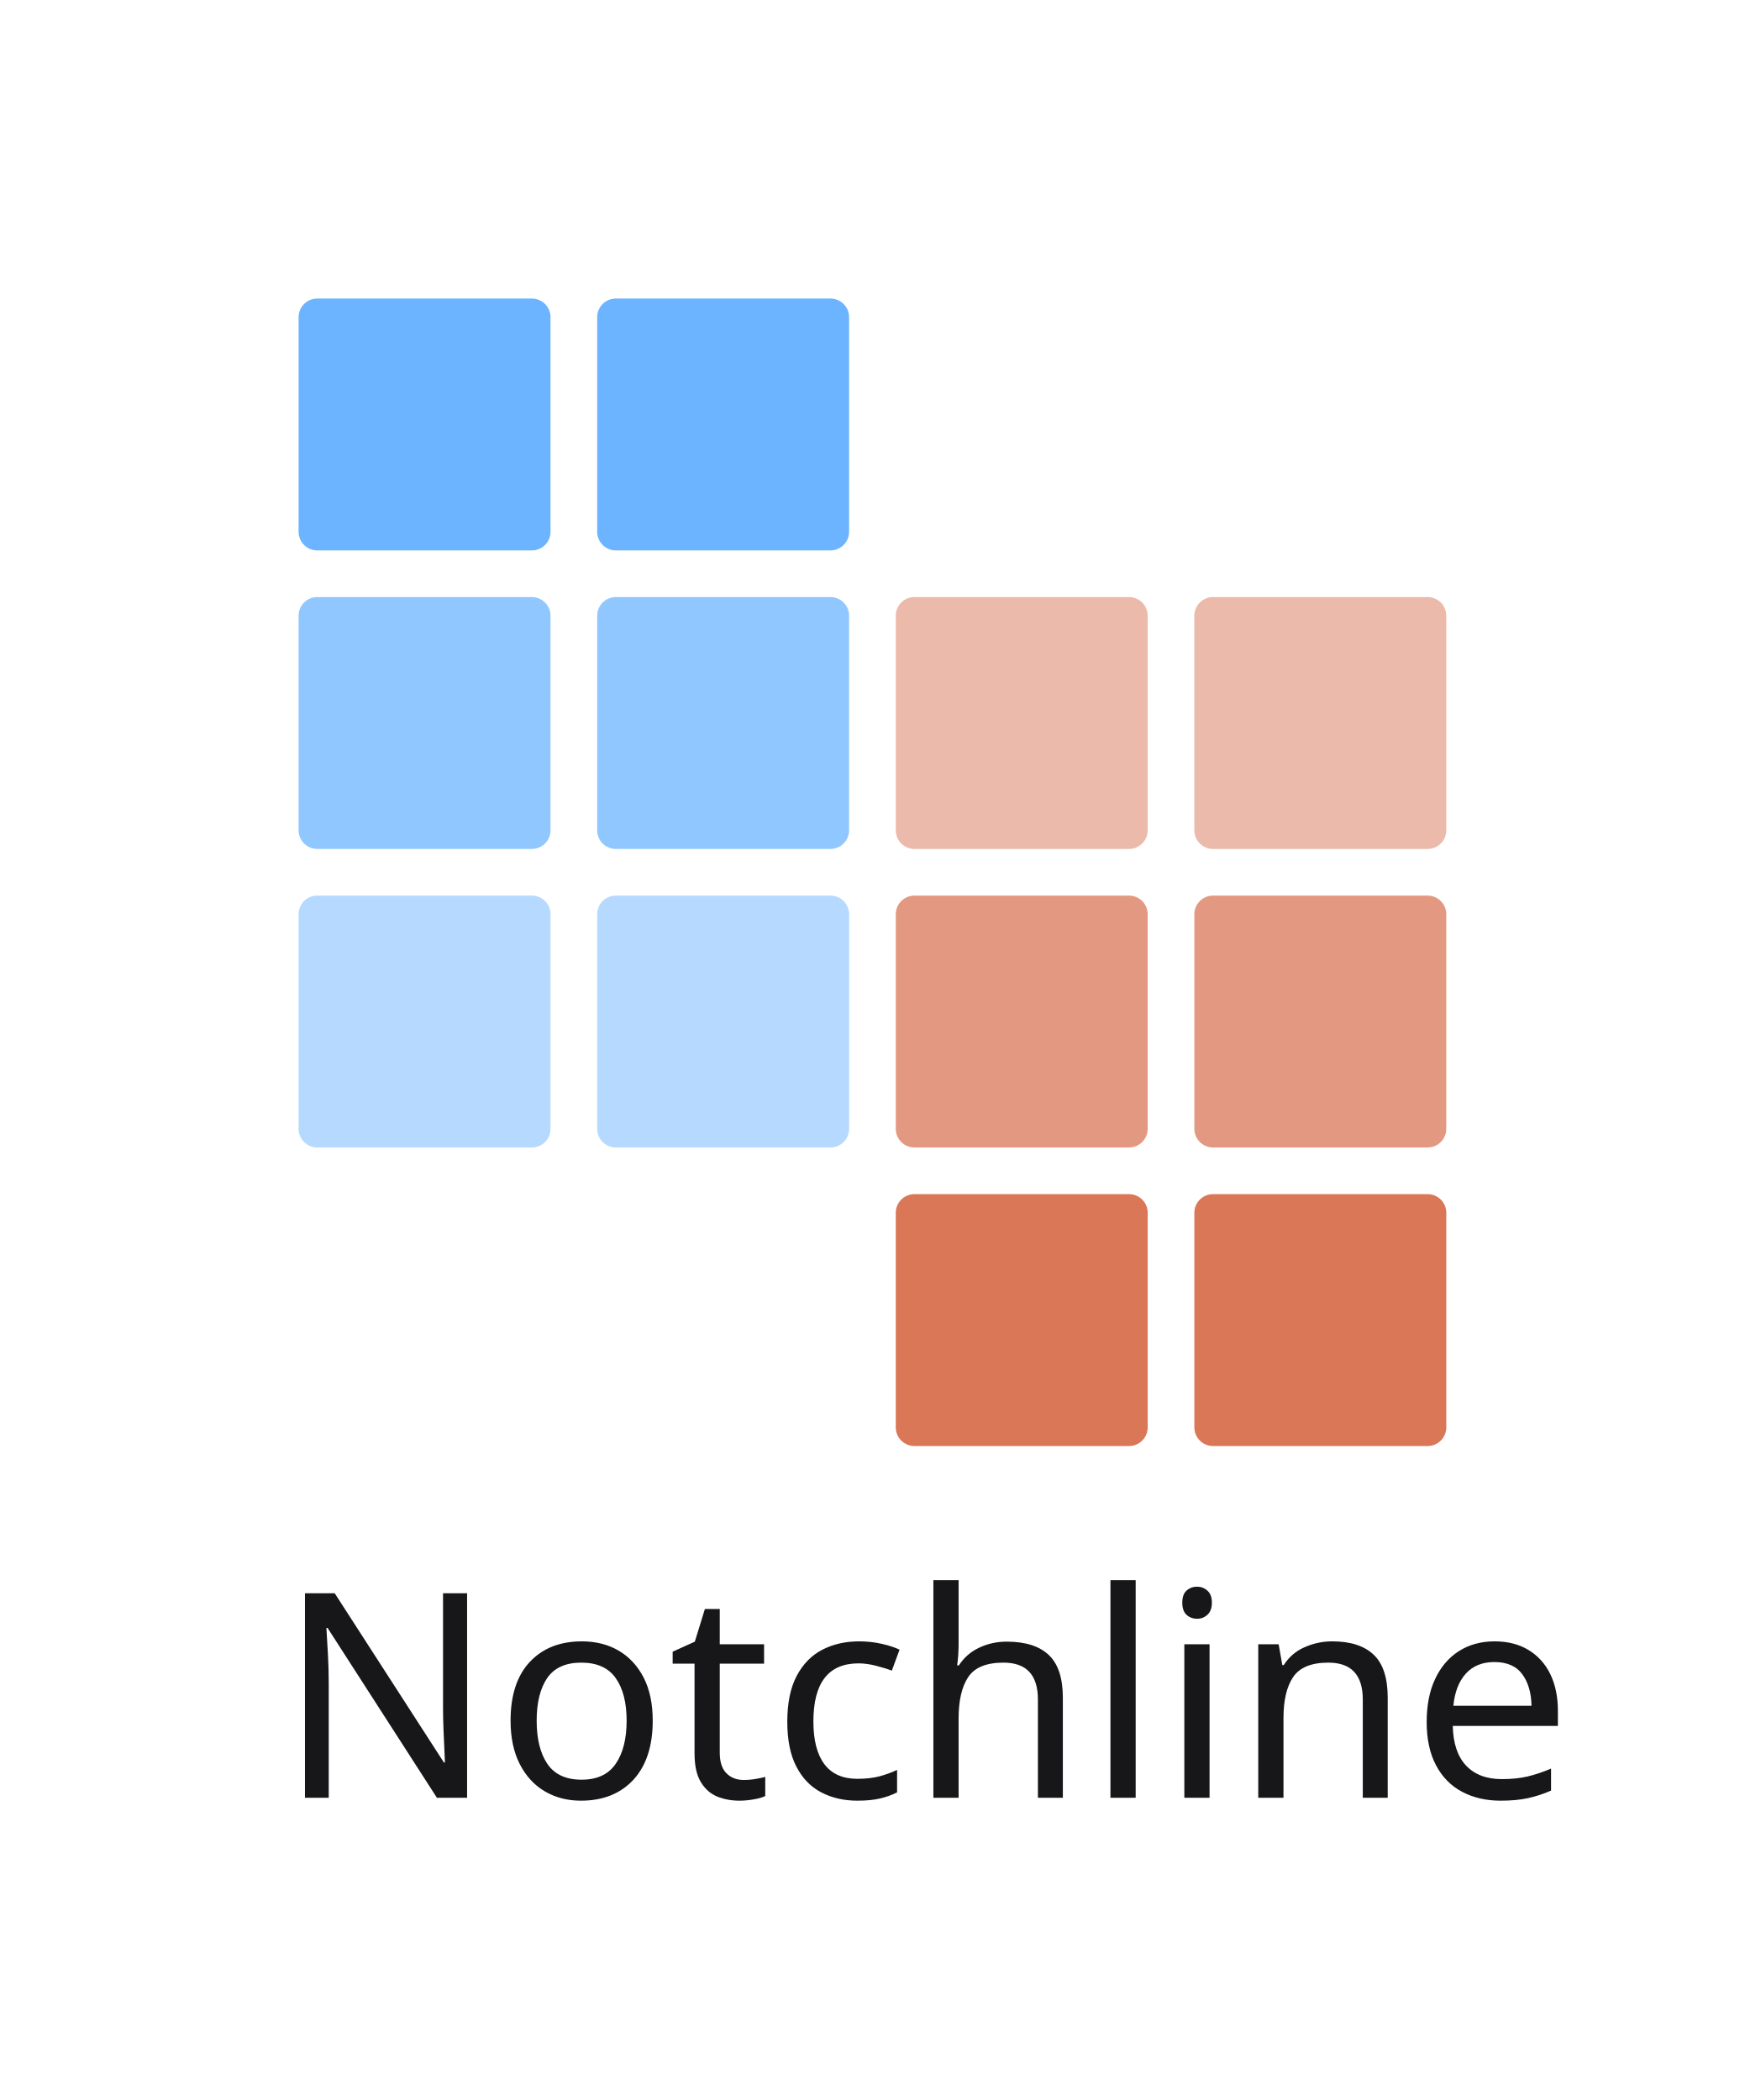
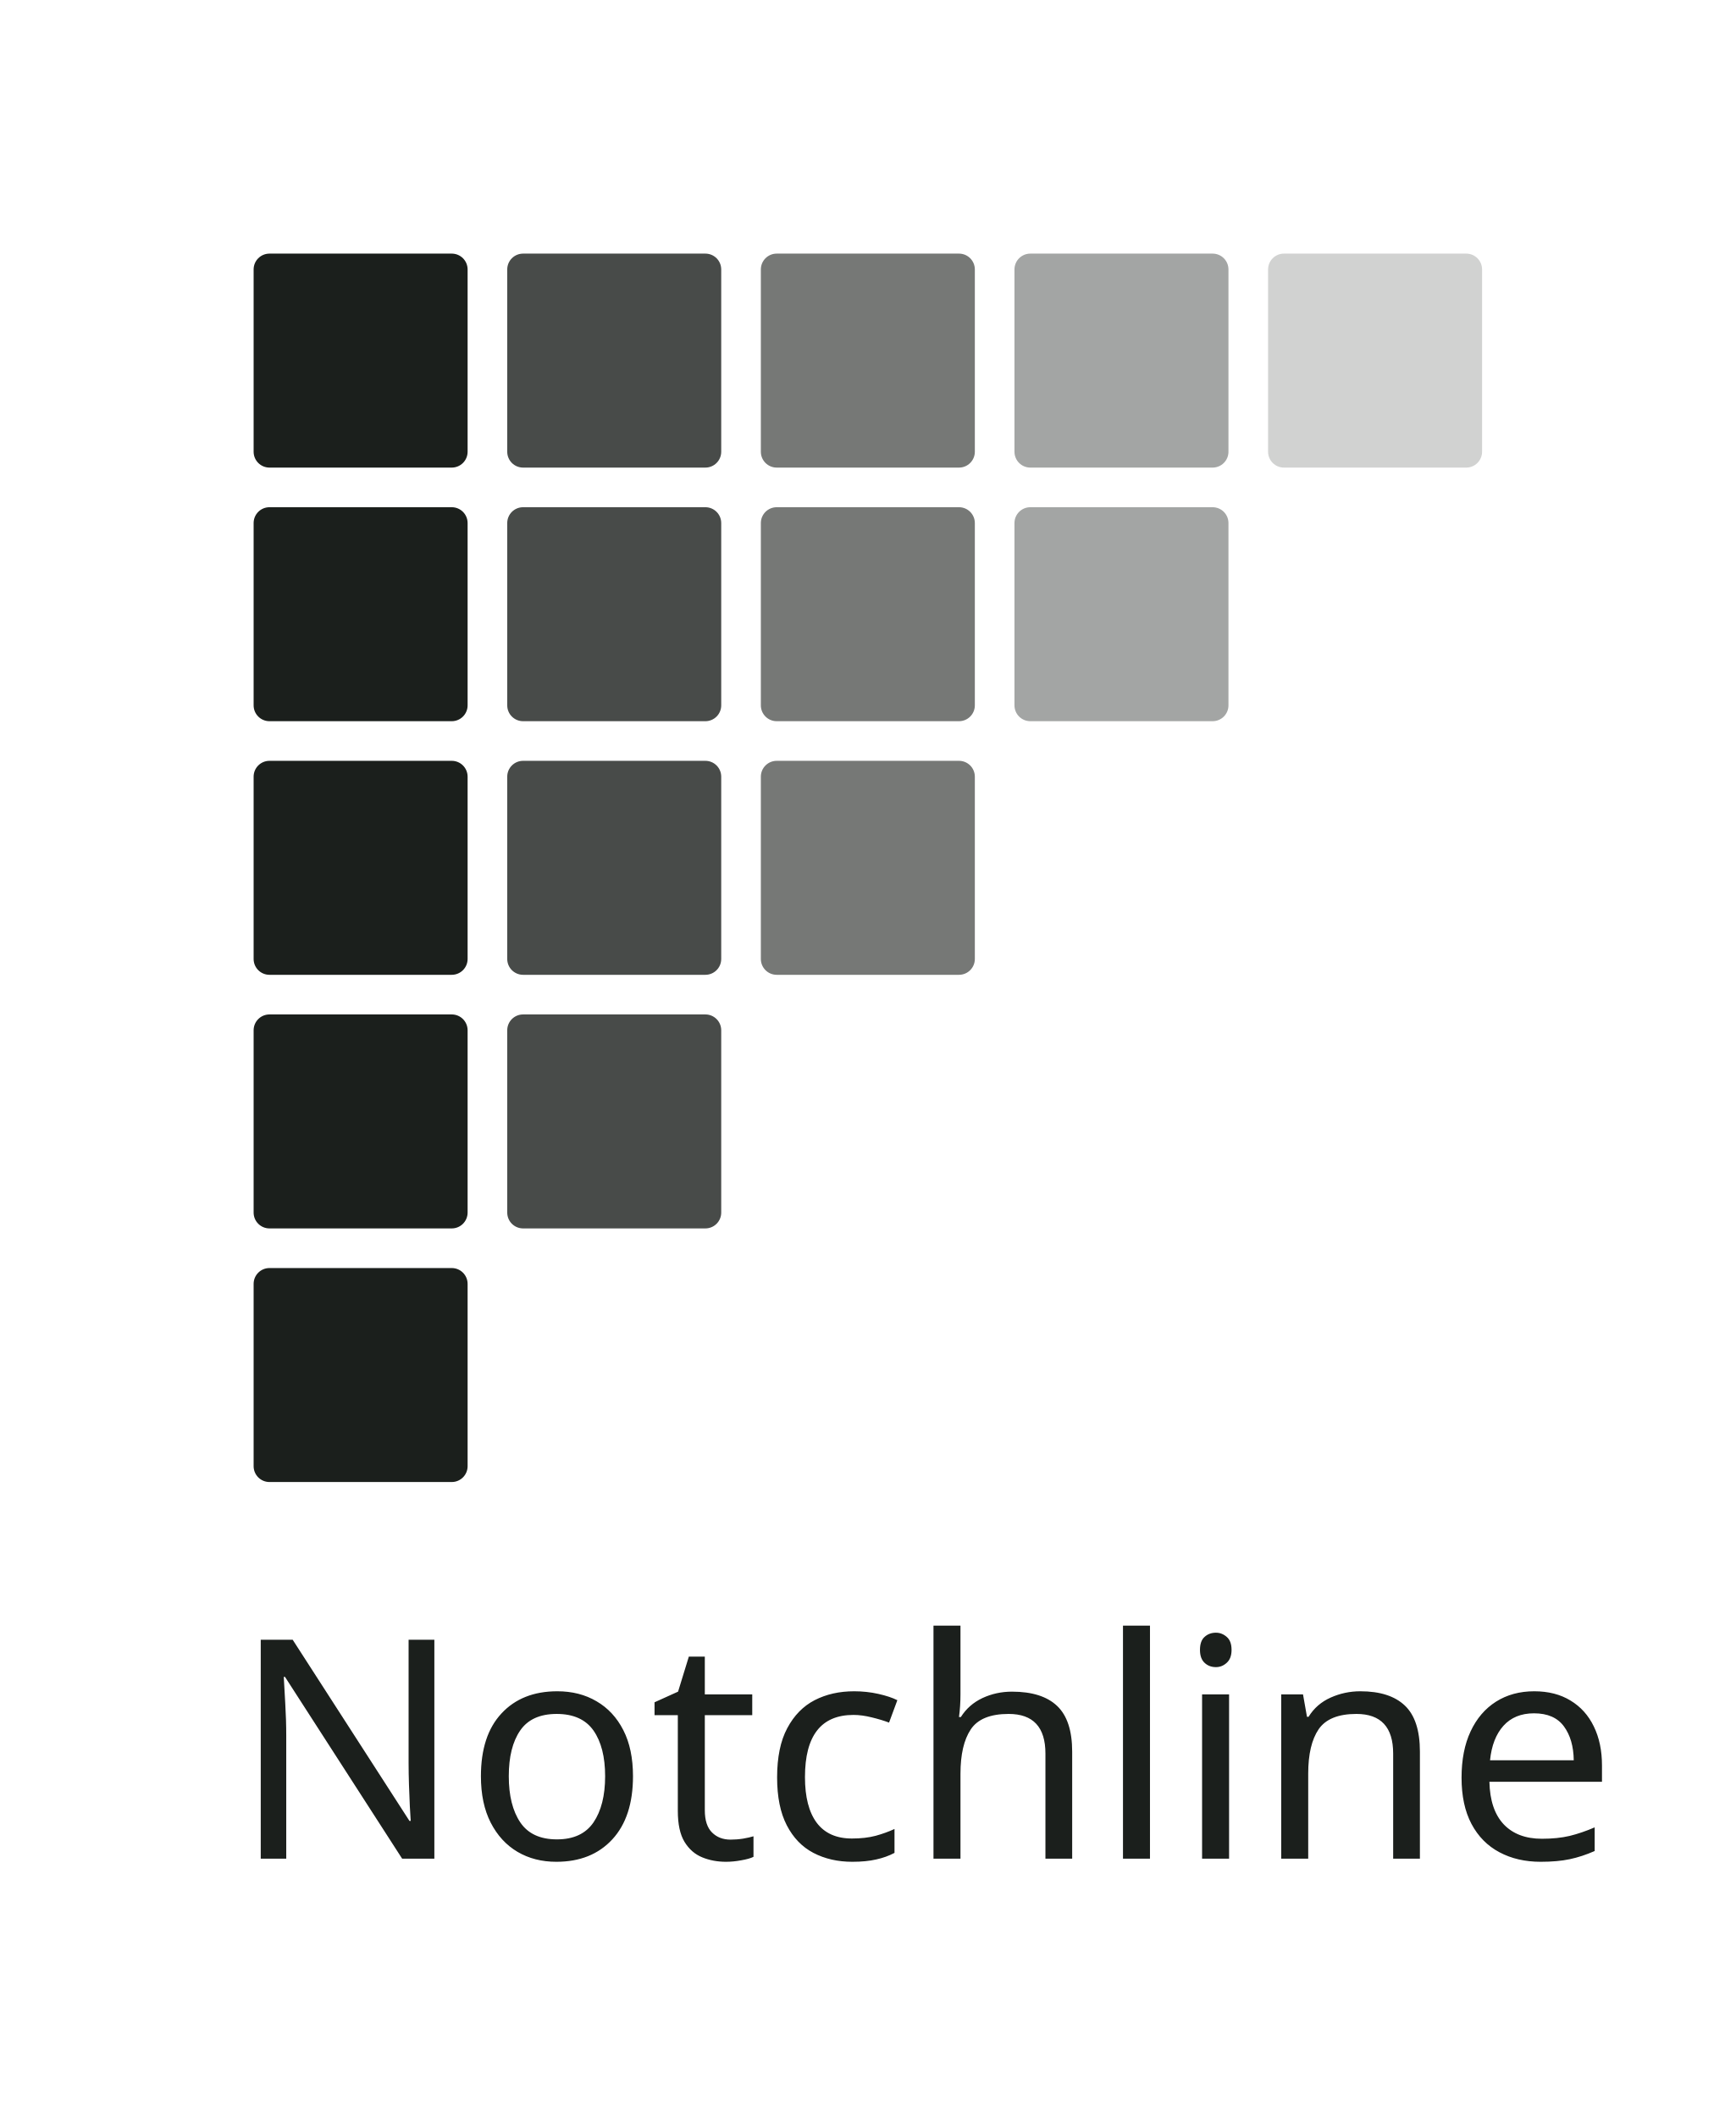
- <svg xmlns="http://www.w3.org/2000/svg" width="187" height="225.1" viewBox="0 0 187 225.1">
-   <rect x="32" y="32" width="27" height="27" rx="2" fill="#6CB4FF" />
-   <rect x="32" y="64" width="27" height="27" rx="2" fill="#6CB4FF" fill-opacity="0.75" />
-   <rect x="32" y="96" width="27" height="27" rx="2" fill="#6CB4FF" fill-opacity="0.5" />
-   <rect x="64" y="32" width="27" height="27" rx="2" fill="#6CB4FF" />
-   <rect x="64" y="64" width="27" height="27" rx="2" fill="#6CB4FF" fill-opacity="0.75" />
-   <rect x="64" y="96" width="27" height="27" rx="2" fill="#6CB4FF" fill-opacity="0.5" />
-   <rect x="96" y="64" width="27" height="27" rx="2" fill="#D97757" fill-opacity="0.5" />
-   <rect x="96" y="96" width="27" height="27" rx="2" fill="#D97757" fill-opacity="0.75" />
-   <rect x="96" y="128" width="27" height="27" rx="2" fill="#D97757" />
-   <rect x="128" y="64" width="27" height="27" rx="2" fill="#D97757" fill-opacity="0.5" />
-   <rect x="128" y="96" width="27" height="27" rx="2" fill="#D97757" fill-opacity="0.75" />
-   <rect x="128" y="128" width="27" height="27" rx="2" fill="#D97757" />
-   <text x="29.7" y="192.7" textLength="126.1" lengthAdjust="spacing" font-family="Tahoma, Verdana, Geneva, sans-serif" font-size="30.70" fill="#17171A">Notchline</text>
+ <svg xmlns="http://www.w3.org/2000/svg" width="219" height="267.12" viewBox="0 0 219 267.12">
+   <rect x="32.00" y="32.00" width="27" height="27" rx="2" fill="#1B1F1C" />
+   <rect x="32.00" y="64.00" width="27" height="27" rx="2" fill="#1B1F1C" />
+   <rect x="32.00" y="96.00" width="27" height="27" rx="2" fill="#1B1F1C" />
+   <rect x="32.00" y="128.00" width="27" height="27" rx="2" fill="#1B1F1C" />
+   <rect x="32.00" y="160.00" width="27" height="27" rx="2" fill="#1B1F1C" />
+   <rect x="64.00" y="32.00" width="27" height="27" rx="2" fill="#1B1F1C" fill-opacity="0.8" />
+   <rect x="64.00" y="64.00" width="27" height="27" rx="2" fill="#1B1F1C" fill-opacity="0.8" />
+   <rect x="64.00" y="96.00" width="27" height="27" rx="2" fill="#1B1F1C" fill-opacity="0.8" />
+   <rect x="64.00" y="128.00" width="27" height="27" rx="2" fill="#1B1F1C" fill-opacity="0.8" />
+   <rect x="96.00" y="32.00" width="27" height="27" rx="2" fill="#1B1F1C" fill-opacity="0.6" />
+   <rect x="96.00" y="64.00" width="27" height="27" rx="2" fill="#1B1F1C" fill-opacity="0.6" />
+   <rect x="96.00" y="96.00" width="27" height="27" rx="2" fill="#1B1F1C" fill-opacity="0.6" />
+   <rect x="128.00" y="32.00" width="27" height="27" rx="2" fill="#1B1F1C" fill-opacity="0.4" />
+   <rect x="128.00" y="64.00" width="27" height="27" rx="2" fill="#1B1F1C" fill-opacity="0.4" />
+   <rect x="160.00" y="32.00" width="27" height="27" rx="2" fill="#1B1F1C" fill-opacity="0.2" />
+   <text x="29.15" y="234.53" textLength="158.87" lengthAdjust="spacingAndGlyphs" font-family="Tahoma, Verdana, Geneva, sans-serif" font-size="38.69" fill="#1B1F1C">Notchline</text>
</svg>
